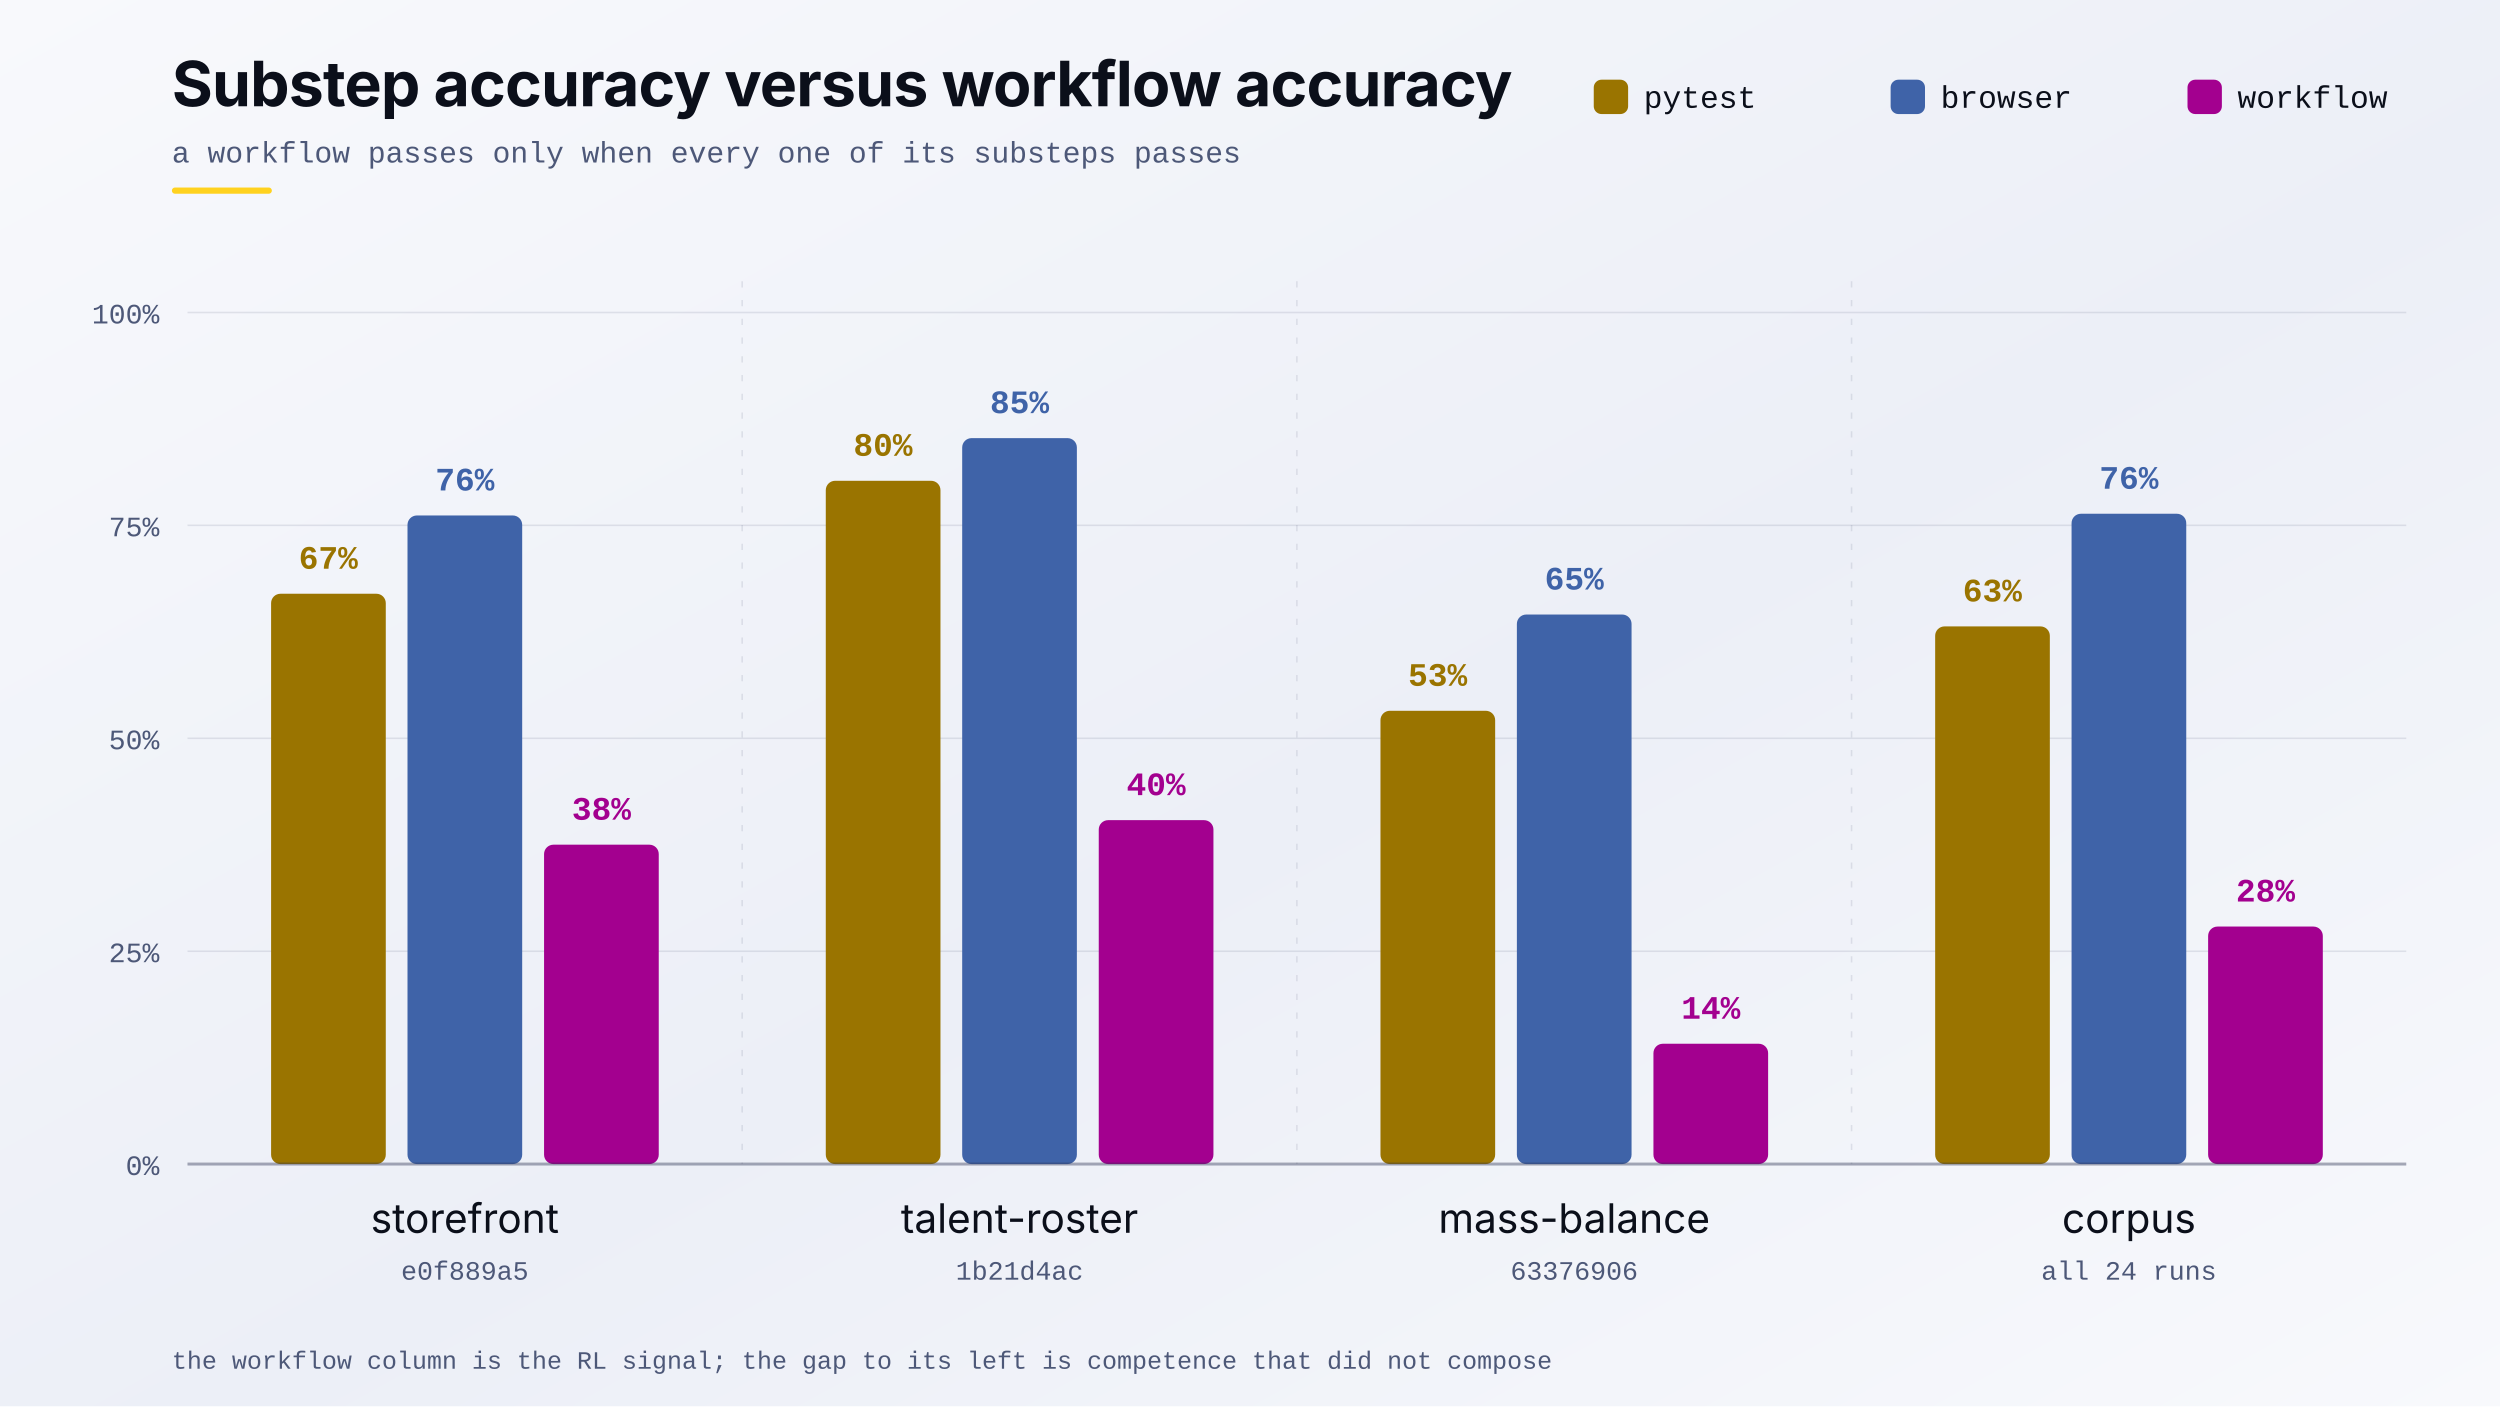
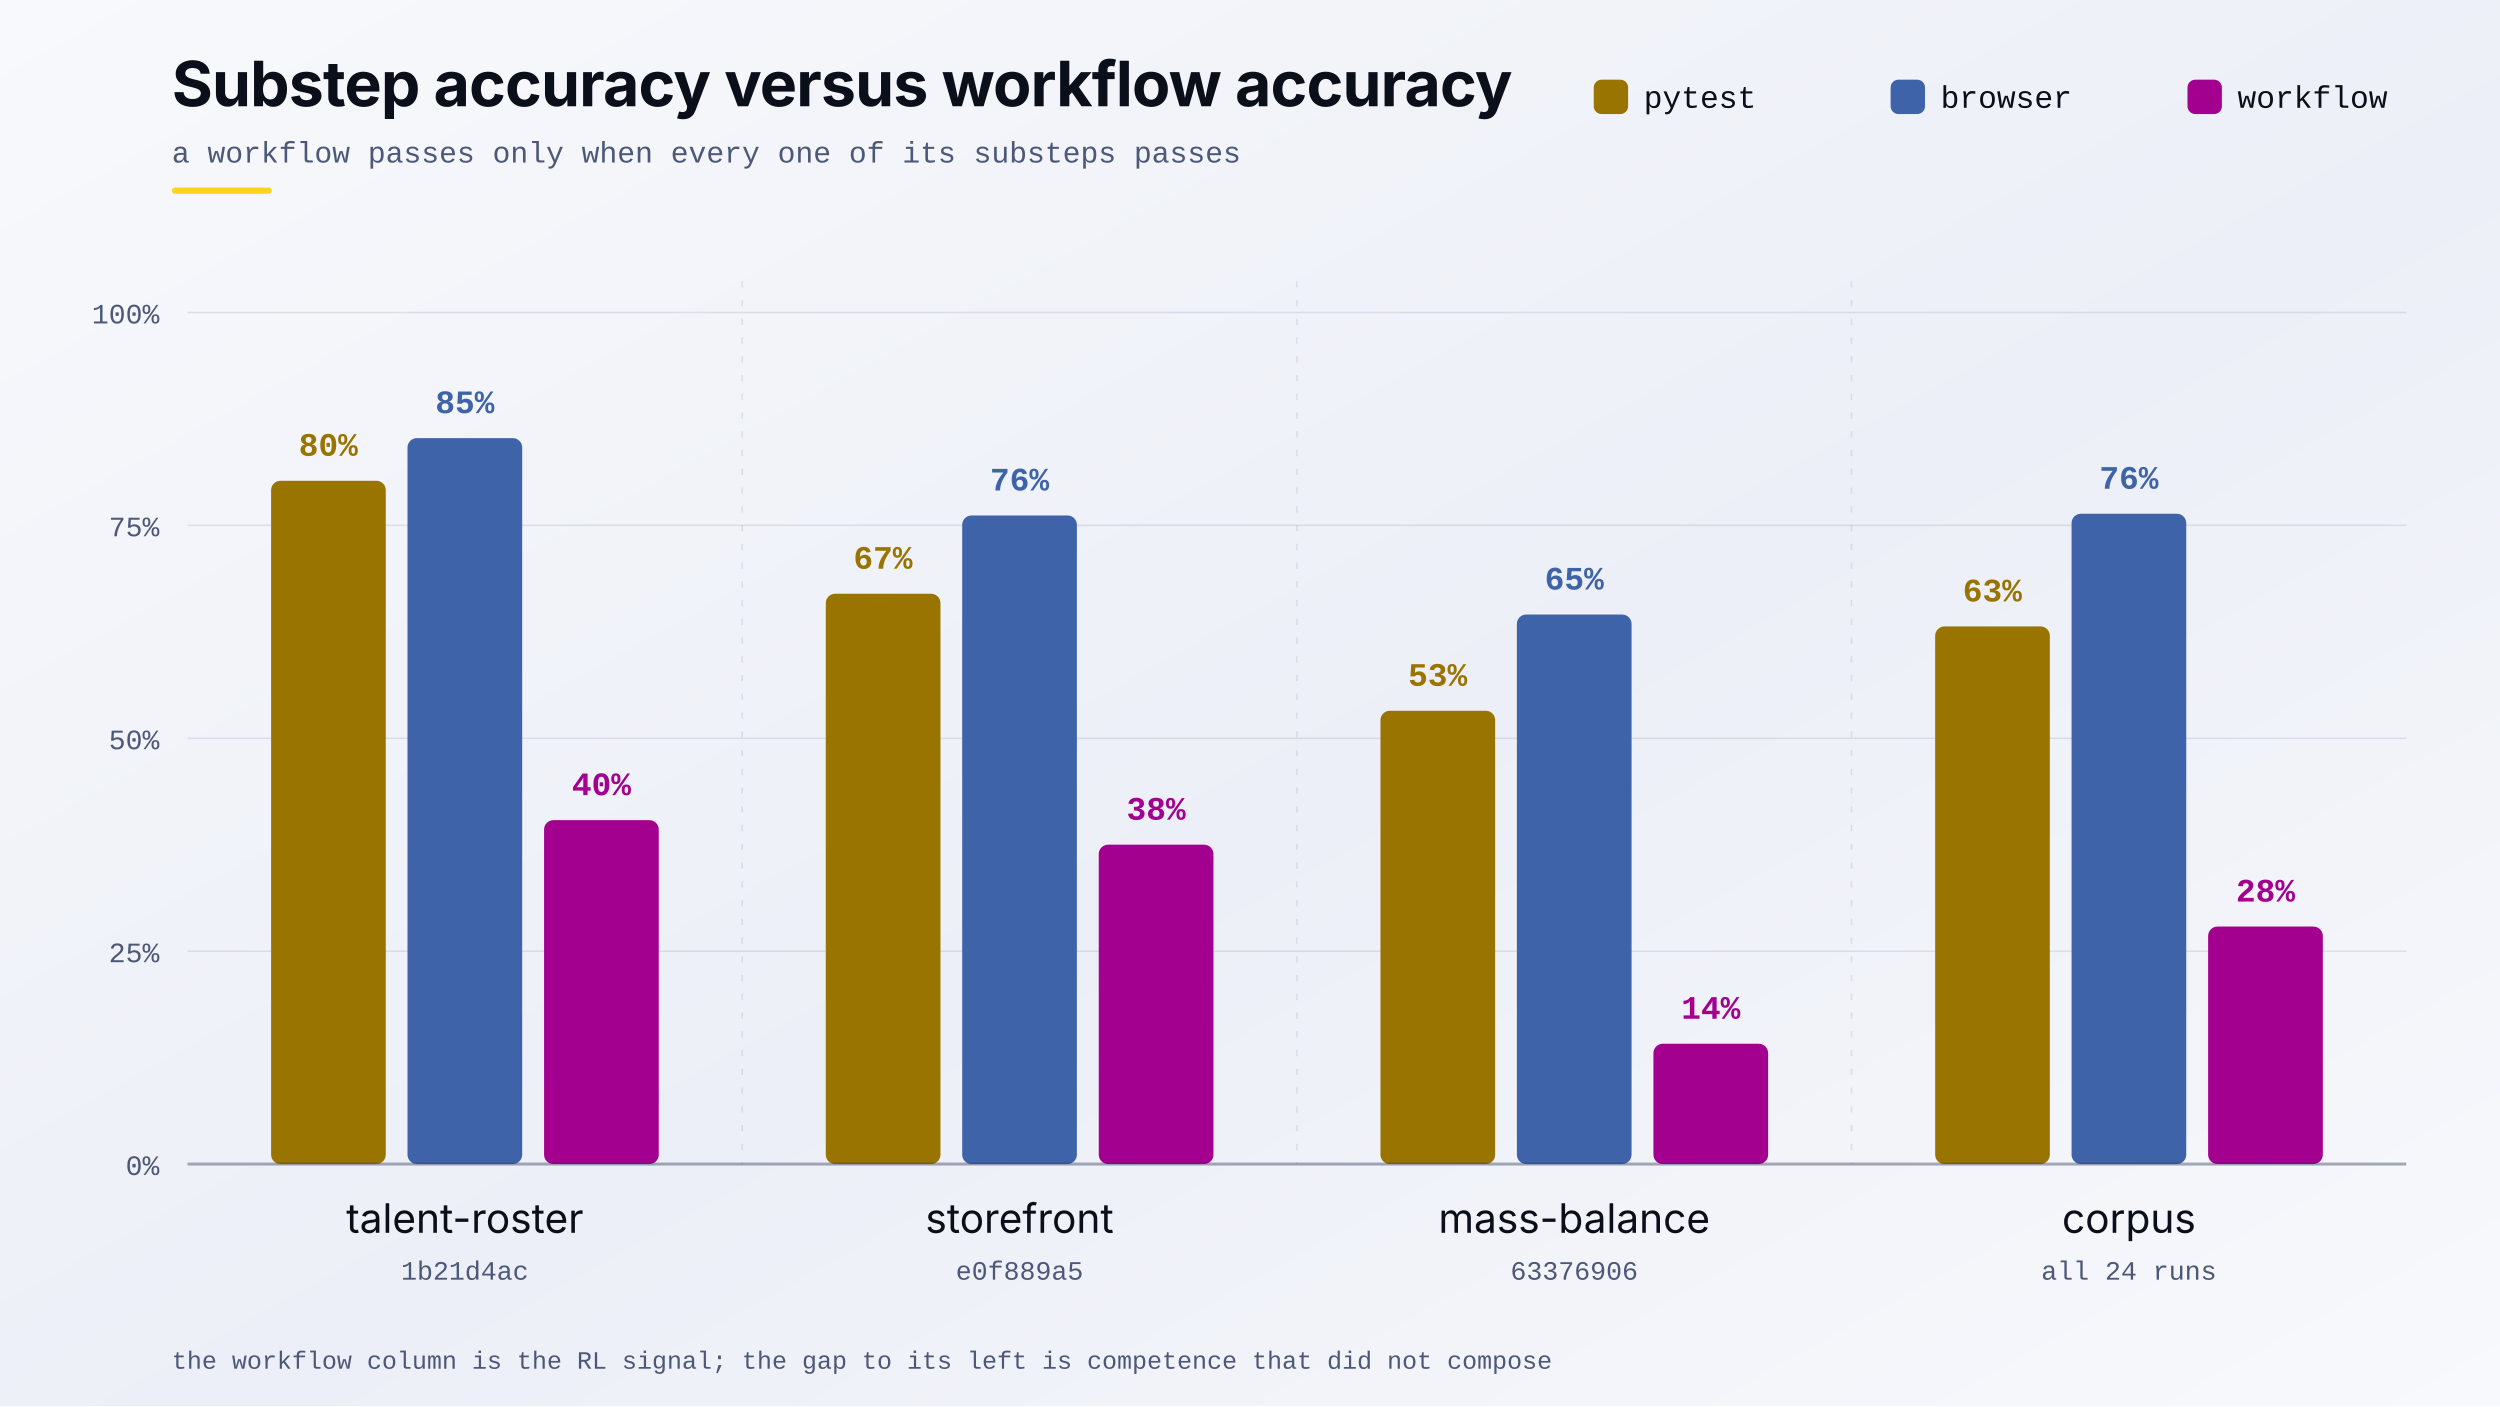
<svg xmlns="http://www.w3.org/2000/svg" viewBox="0 0 1600 900" width="1600" height="900" role="img" aria-label="Substep accuracy versus workflow accuracy. a workflow passes only when every one of its substeps passes">
  <defs>
    <linearGradient id="bg" x1="0" y1="0" x2="1" y2="1">
      <stop offset="0%" stop-color="#f8f9fc" />
      <stop offset="55%" stop-color="#eceff7" />
      <stop offset="100%" stop-color="#f8f9fc" />
    </linearGradient>
    <filter id="glow" x="-50%" y="-50%" width="200%" height="200%">
      <feGaussianBlur stdDeviation="6" />
    </filter>
  </defs>
  <rect width="1600" height="900" fill="url(#bg)" />
  <text x="110" y="68" font-family="'DM Sans','Inter','Segoe UI',Roboto,ui-sans-serif,system-ui,sans-serif" font-size="40" font-weight="bold" fill="#0b0f1a" letter-spacing="-0.5">Substep accuracy versus workflow accuracy</text>
  <text x="110" y="104" font-family="'JetBrains Mono','SF Mono','Berkeley Mono',ui-monospace,'Courier New',monospace" font-size="19" fill="#4d5878">a workflow passes only when every one of its substeps passes</text>
  <rect x="110" y="120" width="64" height="4" rx="2" fill="#ffd21f" />
  <rect x="1020" y="51" width="22" height="22" rx="5" fill="#9a7400" />
  <text x="1052" y="69" font-family="'JetBrains Mono','SF Mono','Berkeley Mono',ui-monospace,'Courier New',monospace" font-size="20" fill="#0b0f1a">pytest</text>
  <rect x="1210" y="51" width="22" height="22" rx="5" fill="#3f63a8" />
  <text x="1242" y="69" font-family="'JetBrains Mono','SF Mono','Berkeley Mono',ui-monospace,'Courier New',monospace" font-size="20" fill="#0b0f1a">browser</text>
  <rect x="1400" y="51" width="22" height="22" rx="5" fill="#a3008f" />
  <text x="1432" y="69" font-family="'JetBrains Mono','SF Mono','Berkeley Mono',ui-monospace,'Courier New',monospace" font-size="20" fill="#0b0f1a">workflow</text>
  <line x1="120" y1="745.0" x2="1540" y2="745.0" stroke="rgba(43,51,82,0.11)" stroke-width="1" />
  <text x="102" y="752.0" text-anchor="end" font-family="'JetBrains Mono','SF Mono','Berkeley Mono',ui-monospace,'Courier New',monospace" font-size="18" fill="#4d5878">0%</text>
  <line x1="120" y1="608.8" x2="1540" y2="608.8" stroke="rgba(43,51,82,0.11)" stroke-width="1" />
  <text x="102" y="615.8" text-anchor="end" font-family="'JetBrains Mono','SF Mono','Berkeley Mono',ui-monospace,'Courier New',monospace" font-size="18" fill="#4d5878">25%</text>
  <line x1="120" y1="472.5" x2="1540" y2="472.5" stroke="rgba(43,51,82,0.11)" stroke-width="1" />
  <text x="102" y="479.5" text-anchor="end" font-family="'JetBrains Mono','SF Mono','Berkeley Mono',ui-monospace,'Courier New',monospace" font-size="18" fill="#4d5878">50%</text>
  <line x1="120" y1="336.2" x2="1540" y2="336.2" stroke="rgba(43,51,82,0.11)" stroke-width="1" />
  <text x="102" y="343.2" text-anchor="end" font-family="'JetBrains Mono','SF Mono','Berkeley Mono',ui-monospace,'Courier New',monospace" font-size="18" fill="#4d5878">75%</text>
  <line x1="120" y1="200.0" x2="1540" y2="200.0" stroke="rgba(43,51,82,0.11)" stroke-width="1" />
  <text x="102" y="207.0" text-anchor="end" font-family="'JetBrains Mono','SF Mono','Berkeley Mono',ui-monospace,'Courier New',monospace" font-size="18" fill="#4d5878">100%</text>
-   <rect x="173.5" y="380.0" width="73.4" height="365.0" rx="6" fill="#9a7400" />
-   <text x="210.1" y="364.0" text-anchor="middle" font-family="'JetBrains Mono','SF Mono','Berkeley Mono',ui-monospace,'Courier New',monospace" font-size="21" font-weight="bold" fill="#9a7400">67%</text>
-   <rect x="260.8" y="329.9" width="73.4" height="415.1" rx="6" fill="#3f63a8" />
-   <text x="297.5" y="313.9" text-anchor="middle" font-family="'JetBrains Mono','SF Mono','Berkeley Mono',ui-monospace,'Courier New',monospace" font-size="21" font-weight="bold" fill="#3f63a8">76%</text>
-   <rect x="348.2" y="540.6" width="73.4" height="204.4" rx="6" fill="#a3008f" />
-   <text x="384.9" y="524.6" text-anchor="middle" font-family="'JetBrains Mono','SF Mono','Berkeley Mono',ui-monospace,'Courier New',monospace" font-size="21" font-weight="bold" fill="#a3008f">38%</text>
-   <text x="297.5" y="789" text-anchor="middle" font-family="'DM Sans','Inter','Segoe UI',Roboto,ui-sans-serif,system-ui,sans-serif" font-size="26" fill="#0b0f1a">storefront</text>
-   <text x="297.5" y="819" text-anchor="middle" font-family="'JetBrains Mono','SF Mono','Berkeley Mono',ui-monospace,'Courier New',monospace" font-size="17" fill="#4d5878">e0f889a5</text>
+   <rect x="173.5" y="307.7" width="73.4" height="437.3" rx="6" fill="#9a7400" />
+   <text x="210.1" y="291.7" text-anchor="middle" font-family="'JetBrains Mono','SF Mono','Berkeley Mono',ui-monospace,'Courier New',monospace" font-size="21" font-weight="bold" fill="#9a7400">80%</text>
+   <rect x="260.8" y="280.4" width="73.4" height="464.6" rx="6" fill="#3f63a8" />
+   <text x="297.5" y="264.4" text-anchor="middle" font-family="'JetBrains Mono','SF Mono','Berkeley Mono',ui-monospace,'Courier New',monospace" font-size="21" font-weight="bold" fill="#3f63a8">85%</text>
+   <rect x="348.2" y="524.9" width="73.4" height="220.1" rx="6" fill="#a3008f" />
+   <text x="384.9" y="508.9" text-anchor="middle" font-family="'JetBrains Mono','SF Mono','Berkeley Mono',ui-monospace,'Courier New',monospace" font-size="21" font-weight="bold" fill="#a3008f">40%</text>
+   <text x="297.5" y="789" text-anchor="middle" font-family="'DM Sans','Inter','Segoe UI',Roboto,ui-sans-serif,system-ui,sans-serif" font-size="26" fill="#0b0f1a">talent-roster</text>
+   <text x="297.5" y="819" text-anchor="middle" font-family="'JetBrains Mono','SF Mono','Berkeley Mono',ui-monospace,'Courier New',monospace" font-size="17" fill="#4d5878">1b21d4ac</text>
  <line x1="475.0" y1="180" x2="475.0" y2="745" stroke="rgba(43,51,82,0.11)" stroke-width="1" stroke-dasharray="4 8" />
-   <rect x="528.5" y="307.7" width="73.4" height="437.3" rx="6" fill="#9a7400" />
-   <text x="565.1" y="291.7" text-anchor="middle" font-family="'JetBrains Mono','SF Mono','Berkeley Mono',ui-monospace,'Courier New',monospace" font-size="21" font-weight="bold" fill="#9a7400">80%</text>
-   <rect x="615.8" y="280.4" width="73.4" height="464.6" rx="6" fill="#3f63a8" />
-   <text x="652.5" y="264.4" text-anchor="middle" font-family="'JetBrains Mono','SF Mono','Berkeley Mono',ui-monospace,'Courier New',monospace" font-size="21" font-weight="bold" fill="#3f63a8">85%</text>
-   <rect x="703.2" y="524.9" width="73.4" height="220.1" rx="6" fill="#a3008f" />
-   <text x="739.9" y="508.9" text-anchor="middle" font-family="'JetBrains Mono','SF Mono','Berkeley Mono',ui-monospace,'Courier New',monospace" font-size="21" font-weight="bold" fill="#a3008f">40%</text>
-   <text x="652.5" y="789" text-anchor="middle" font-family="'DM Sans','Inter','Segoe UI',Roboto,ui-sans-serif,system-ui,sans-serif" font-size="26" fill="#0b0f1a">talent-roster</text>
-   <text x="652.5" y="819" text-anchor="middle" font-family="'JetBrains Mono','SF Mono','Berkeley Mono',ui-monospace,'Courier New',monospace" font-size="17" fill="#4d5878">1b21d4ac</text>
+   <rect x="528.5" y="380.0" width="73.4" height="365.0" rx="6" fill="#9a7400" />
+   <text x="565.1" y="364.0" text-anchor="middle" font-family="'JetBrains Mono','SF Mono','Berkeley Mono',ui-monospace,'Courier New',monospace" font-size="21" font-weight="bold" fill="#9a7400">67%</text>
+   <rect x="615.8" y="329.9" width="73.4" height="415.1" rx="6" fill="#3f63a8" />
+   <text x="652.5" y="313.9" text-anchor="middle" font-family="'JetBrains Mono','SF Mono','Berkeley Mono',ui-monospace,'Courier New',monospace" font-size="21" font-weight="bold" fill="#3f63a8">76%</text>
+   <rect x="703.2" y="540.6" width="73.4" height="204.4" rx="6" fill="#a3008f" />
+   <text x="739.9" y="524.6" text-anchor="middle" font-family="'JetBrains Mono','SF Mono','Berkeley Mono',ui-monospace,'Courier New',monospace" font-size="21" font-weight="bold" fill="#a3008f">38%</text>
+   <text x="652.5" y="789" text-anchor="middle" font-family="'DM Sans','Inter','Segoe UI',Roboto,ui-sans-serif,system-ui,sans-serif" font-size="26" fill="#0b0f1a">storefront</text>
+   <text x="652.5" y="819" text-anchor="middle" font-family="'JetBrains Mono','SF Mono','Berkeley Mono',ui-monospace,'Courier New',monospace" font-size="17" fill="#4d5878">e0f889a5</text>
  <line x1="830.0" y1="180" x2="830.0" y2="745" stroke="rgba(43,51,82,0.11)" stroke-width="1" stroke-dasharray="4 8" />
  <rect x="883.5" y="454.9" width="73.4" height="290.1" rx="6" fill="#9a7400" />
  <text x="920.1" y="438.9" text-anchor="middle" font-family="'JetBrains Mono','SF Mono','Berkeley Mono',ui-monospace,'Courier New',monospace" font-size="21" font-weight="bold" fill="#9a7400">53%</text>
  <rect x="970.8" y="393.3" width="73.4" height="351.7" rx="6" fill="#3f63a8" />
  <text x="1007.5" y="377.3" text-anchor="middle" font-family="'JetBrains Mono','SF Mono','Berkeley Mono',ui-monospace,'Courier New',monospace" font-size="21" font-weight="bold" fill="#3f63a8">65%</text>
  <rect x="1058.2" y="668.0" width="73.4" height="77.0" rx="6" fill="#a3008f" />
  <text x="1094.9" y="652.0" text-anchor="middle" font-family="'JetBrains Mono','SF Mono','Berkeley Mono',ui-monospace,'Courier New',monospace" font-size="21" font-weight="bold" fill="#a3008f">14%</text>
  <text x="1007.5" y="789" text-anchor="middle" font-family="'DM Sans','Inter','Segoe UI',Roboto,ui-sans-serif,system-ui,sans-serif" font-size="26" fill="#0b0f1a">mass-balance</text>
  <text x="1007.5" y="819" text-anchor="middle" font-family="'JetBrains Mono','SF Mono','Berkeley Mono',ui-monospace,'Courier New',monospace" font-size="17" fill="#4d5878">63376906</text>
  <line x1="1185.0" y1="180" x2="1185.0" y2="745" stroke="rgba(43,51,82,0.11)" stroke-width="1" stroke-dasharray="4 8" />
  <rect x="1238.5" y="400.9" width="73.4" height="344.1" rx="6" fill="#9a7400" />
  <text x="1275.1" y="384.9" text-anchor="middle" font-family="'JetBrains Mono','SF Mono','Berkeley Mono',ui-monospace,'Courier New',monospace" font-size="21" font-weight="bold" fill="#9a7400">63%</text>
  <rect x="1325.8" y="328.8" width="73.4" height="416.2" rx="6" fill="#3f63a8" />
  <text x="1362.5" y="312.8" text-anchor="middle" font-family="'JetBrains Mono','SF Mono','Berkeley Mono',ui-monospace,'Courier New',monospace" font-size="21" font-weight="bold" fill="#3f63a8">76%</text>
  <rect x="1413.2" y="593.0" width="73.4" height="152.0" rx="6" fill="#a3008f" />
  <text x="1449.9" y="577.0" text-anchor="middle" font-family="'JetBrains Mono','SF Mono','Berkeley Mono',ui-monospace,'Courier New',monospace" font-size="21" font-weight="bold" fill="#a3008f">28%</text>
  <text x="1362.5" y="789" text-anchor="middle" font-family="'DM Sans','Inter','Segoe UI',Roboto,ui-sans-serif,system-ui,sans-serif" font-size="26" fill="#0b0f1a">corpus</text>
  <text x="1362.5" y="819" text-anchor="middle" font-family="'JetBrains Mono','SF Mono','Berkeley Mono',ui-monospace,'Courier New',monospace" font-size="17" fill="#4d5878">all 24 runs</text>
  <line x1="120" y1="745" x2="1540" y2="745" stroke="rgba(43,51,82,0.35)" stroke-width="2" />
  <text x="110" y="876" font-family="'JetBrains Mono','SF Mono','Berkeley Mono',ui-monospace,'Courier New',monospace" font-size="16" fill="#4d5878">the workflow column is the RL signal; the gap to its left is competence that did not compose</text>
</svg>
